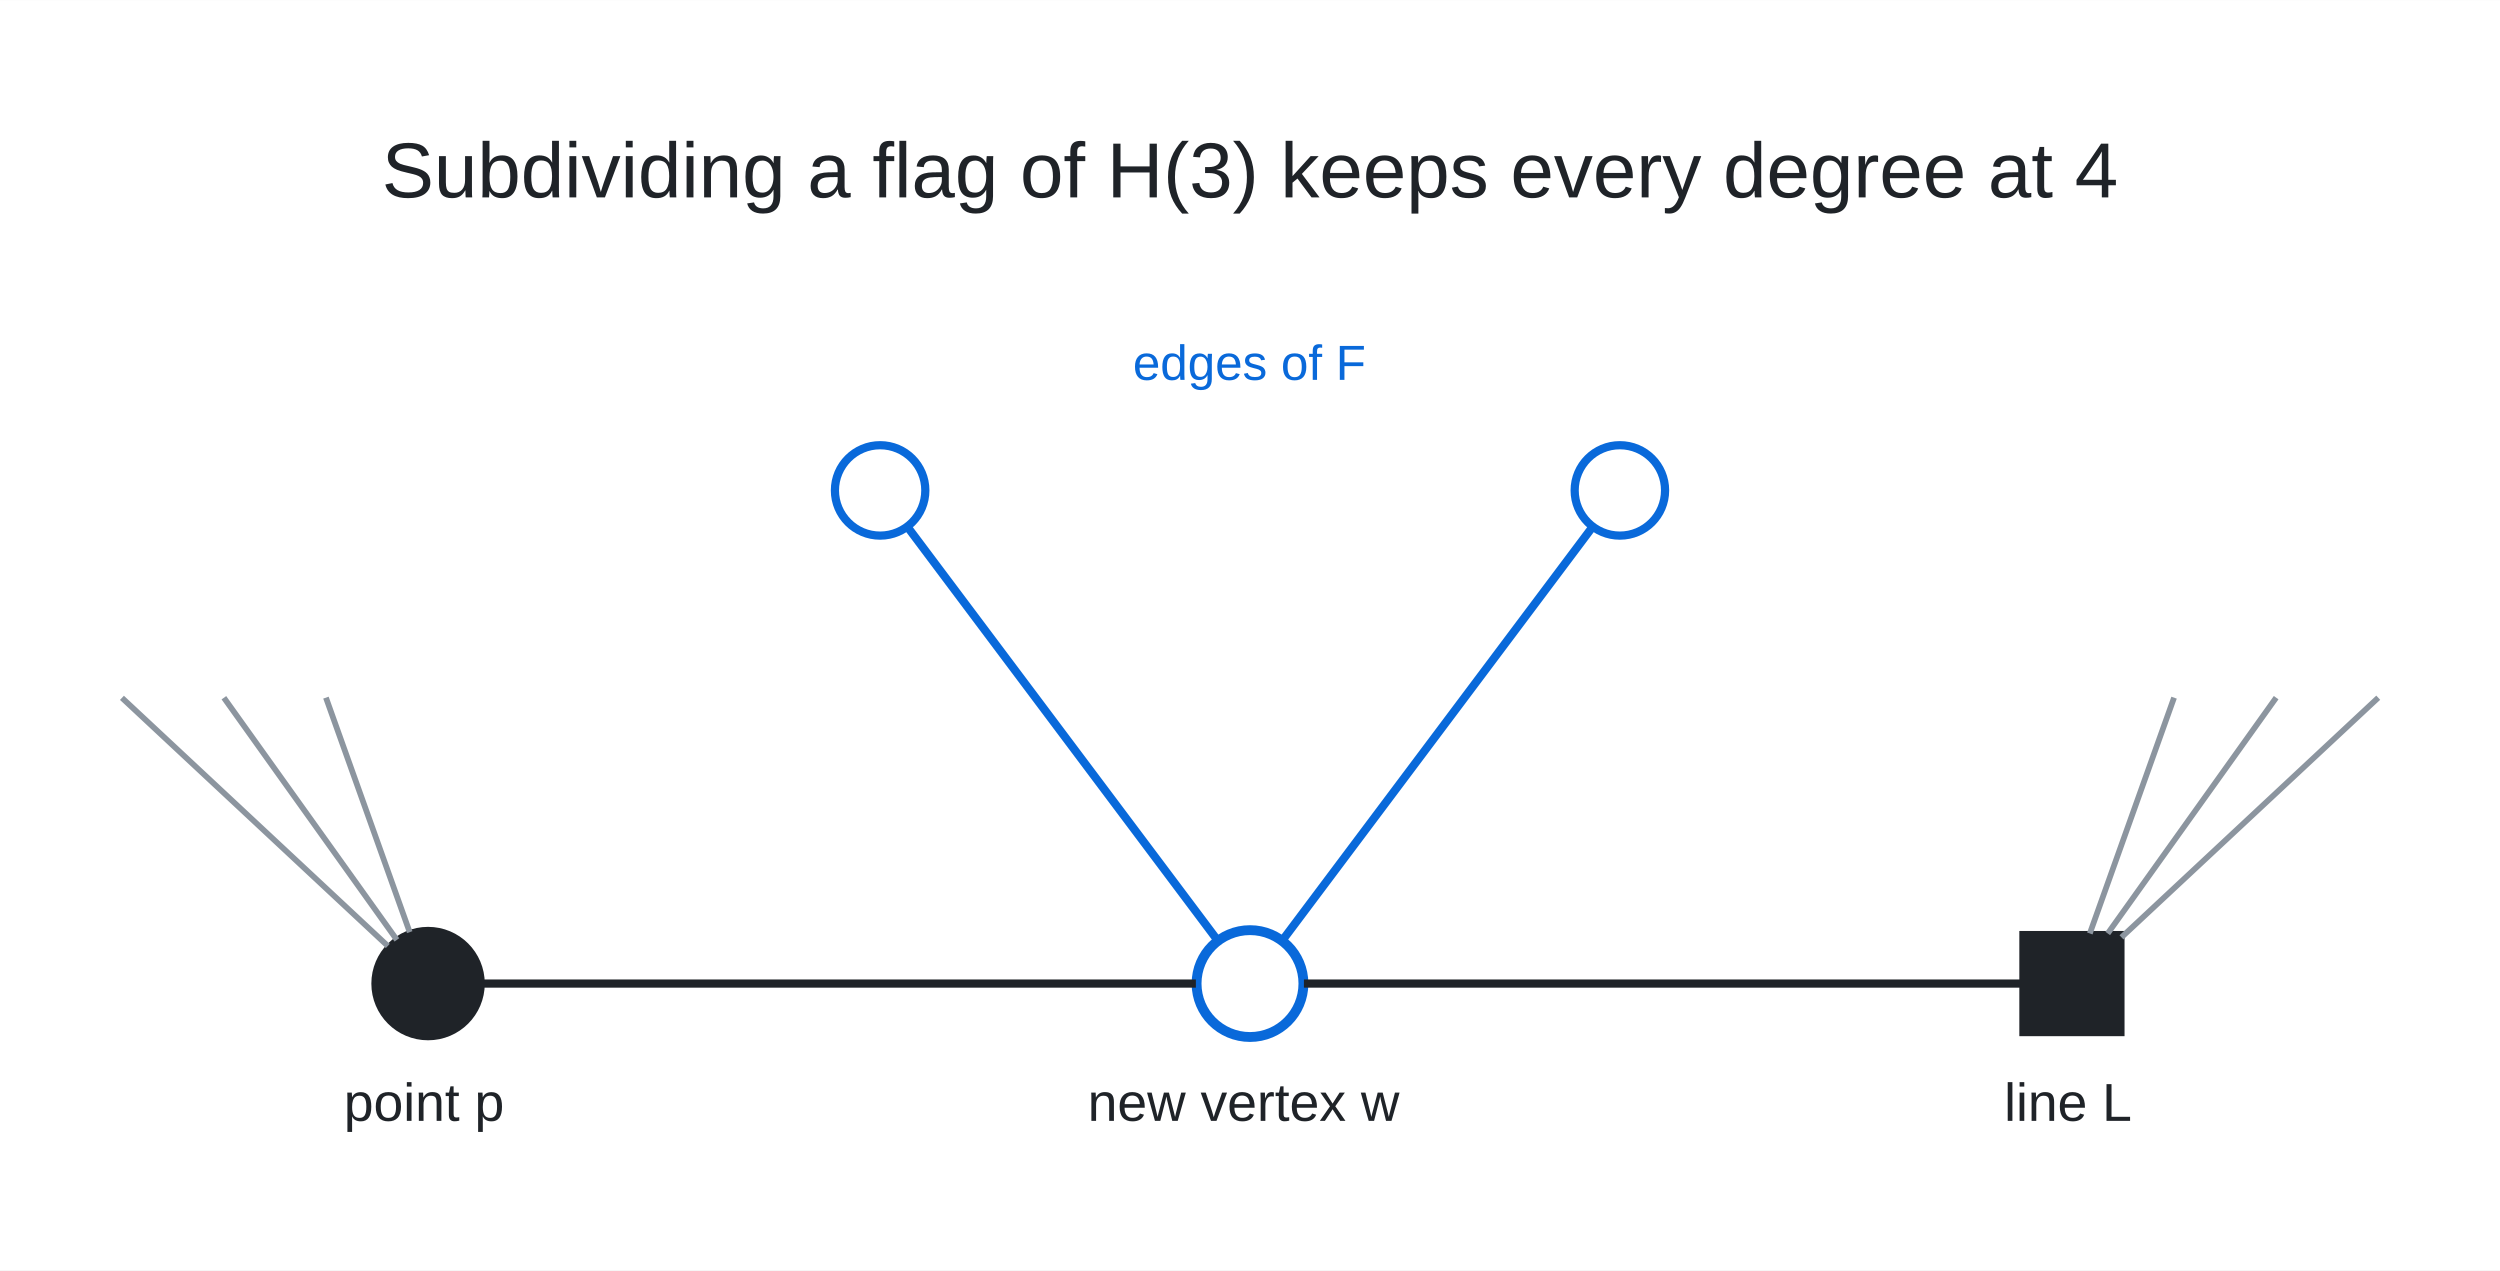
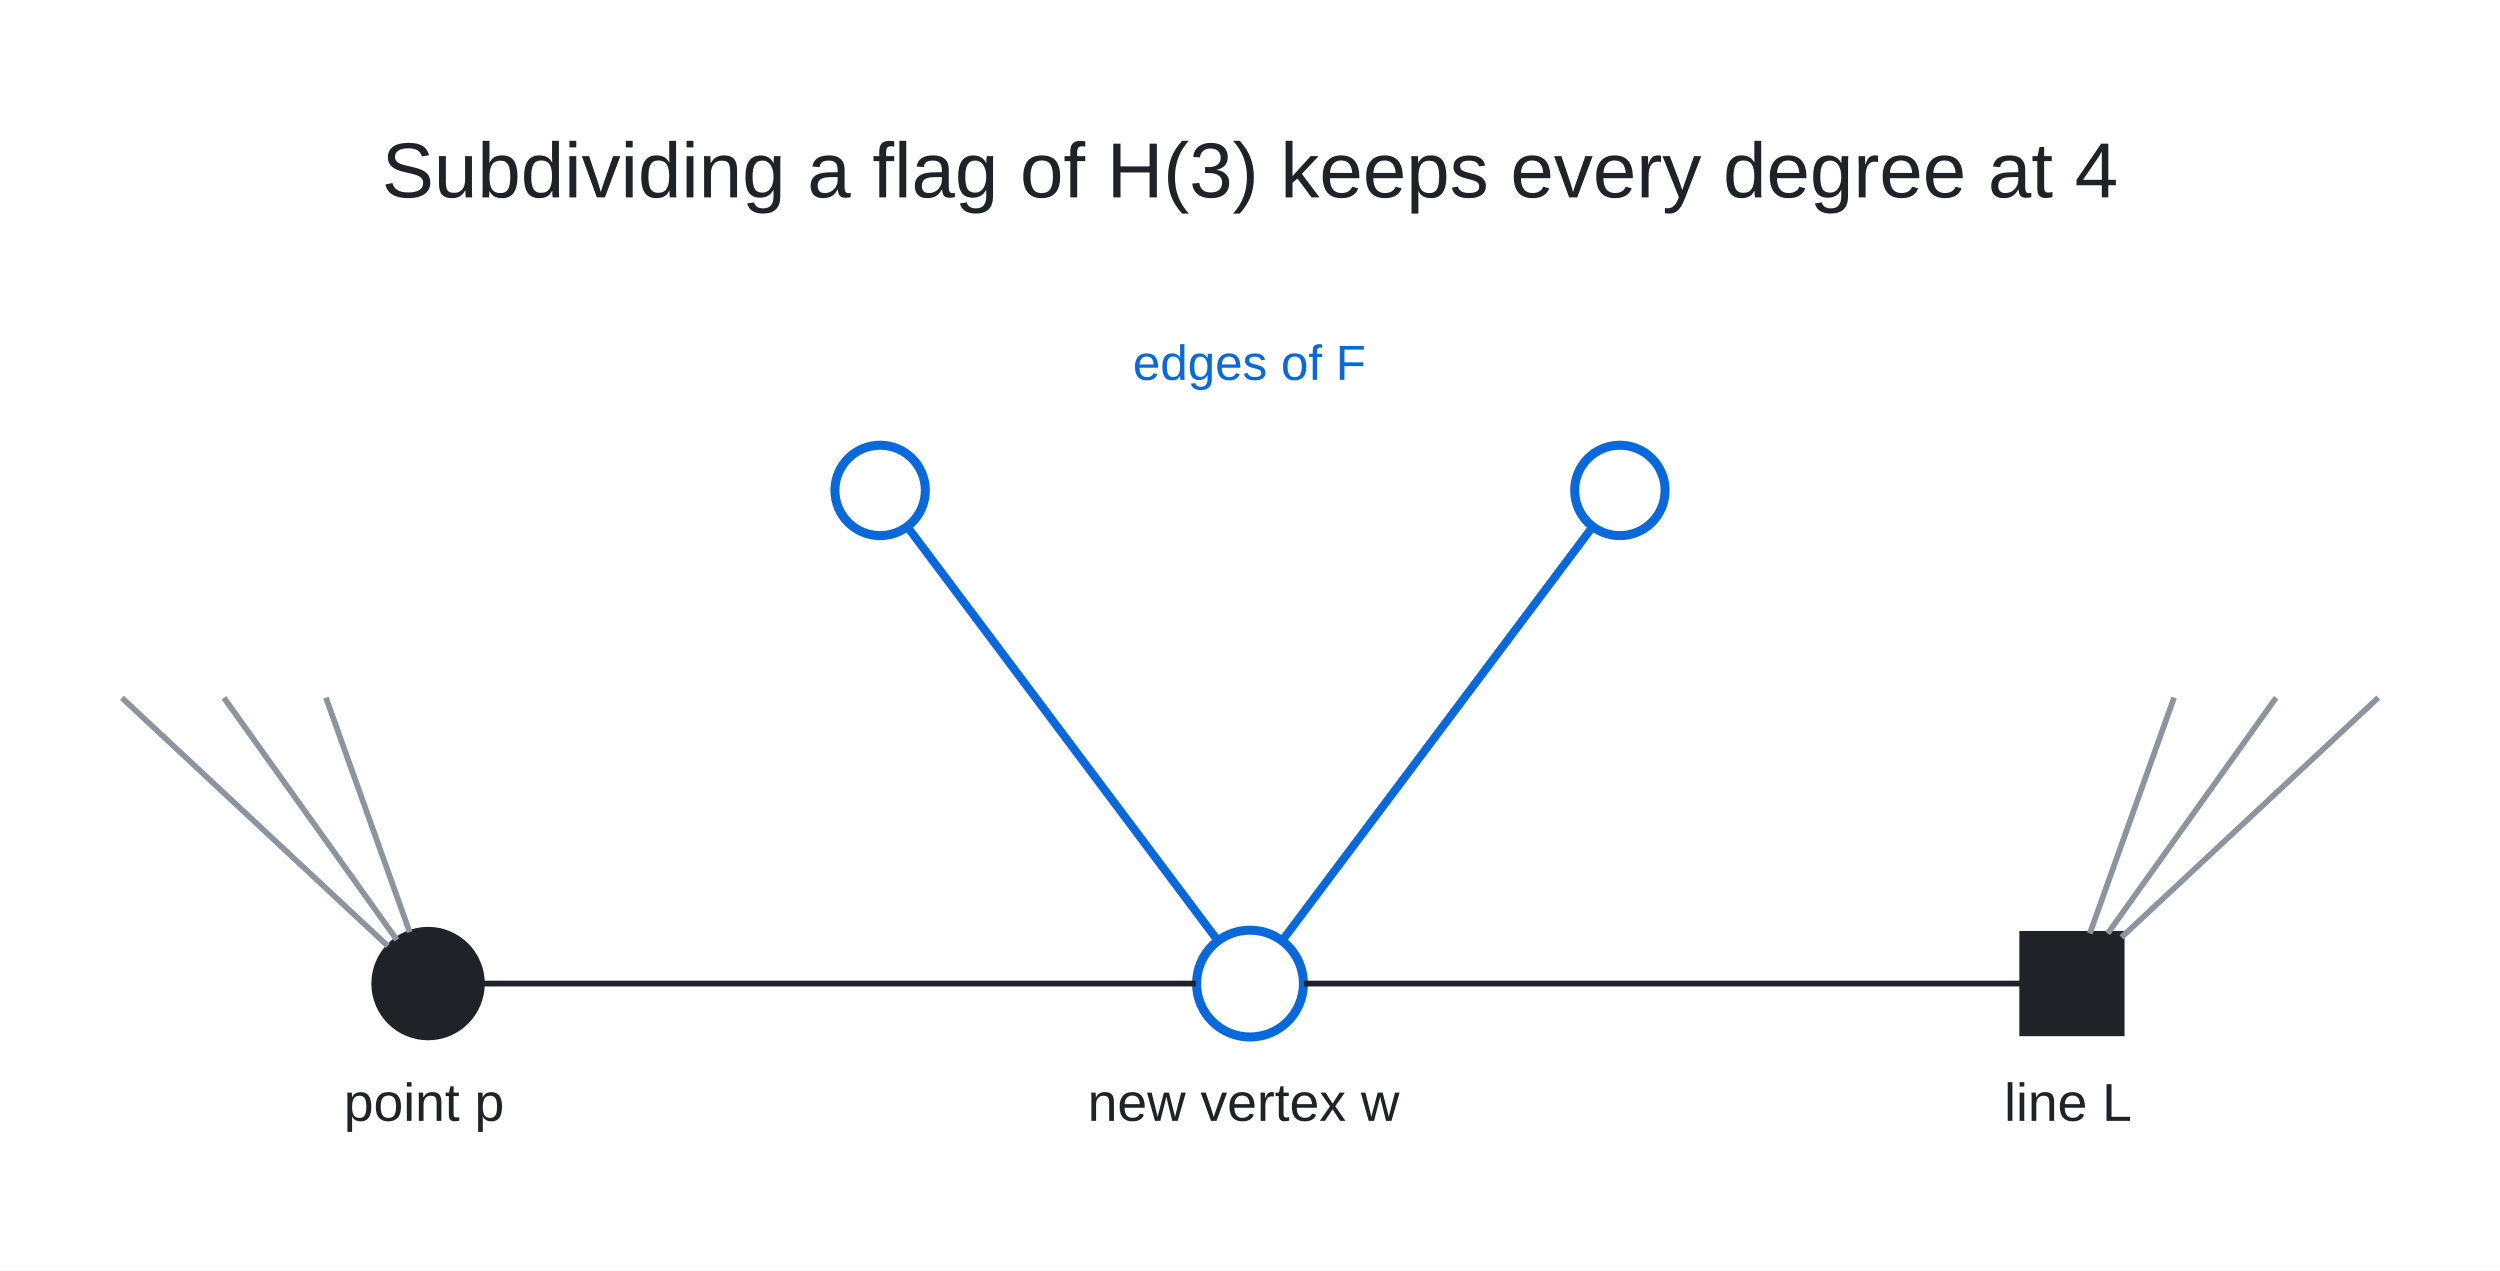
<svg xmlns="http://www.w3.org/2000/svg" width="608pt" height="309pt" viewBox="0.00 0.00 608.32 309.10">
  <g id="graph0" class="graph" transform="scale(1 1) rotate(0) translate(28.8 280.3)">
    <polygon fill="white" stroke="transparent" points="-28.8,28.8 -28.8,-280.3 579.52,-280.3 579.52,28.8 -28.8,28.8" />
    <text text-anchor="middle" x="275.36" y="-232.3" font-family="Arial" font-size="19.00" fill="#1f2328">Subdividing a flag of H(3) keeps every degree at 4</text>
    <text text-anchor="middle" x="275.36" y="-211.3" font-family="Arial" font-size="19.00" fill="#1f2328"> </text>
    <g id="node2" class="node">
      <ellipse fill="#1f2328" stroke="#1f2328" stroke-width="1.6" cx="75.36" cy="-41" rx="13" ry="13" />
    </g>
    <g id="edge1" class="edge">
      <path fill="none" stroke="#8c959f" stroke-width="1.4" d="M70.89,-53.51C64.15,-72.39 52,-106.4 50.51,-110.58" />
    </g>
    <g id="edge3" class="edge">
      <path fill="none" stroke="#8c959f" stroke-width="1.4" d="M67.77,-51.63C54.65,-69.99 28.86,-106.11 25.68,-110.55" />
    </g>
    <g id="edge5" class="edge">
      <path fill="none" stroke="#8c959f" stroke-width="1.4" d="M65.56,-50.15C46.5,-67.94 5.87,-105.86 0.87,-110.53" />
    </g>
    <g id="node9" class="node">
-       <ellipse fill="none" stroke="#0969da" stroke-width="2.4" cx="275.36" cy="-41" rx="13" ry="13" />
+       <ellipse fill="none" stroke="#0969da" stroke-width="2.2" cx="275.36" cy="-41" rx="13" ry="13" />
    </g>
    <g id="edge7" class="edge">
-       <path fill="none" stroke="#1f2328" stroke-width="2" d="M88.48,-41C124.72,-41 225.89,-41 262.19,-41" />
+       <path fill="none" stroke="#1f2328" stroke-width="1.4" d="M88.48,-41C124.72,-41 225.89,-41 262.19,-41" />
    </g>
    <g id="node4" class="node">
      <polygon fill="#1f2328" stroke="#1f2328" stroke-width="1.6" points="487.36,-53 463.36,-53 463.36,-29 487.36,-29 487.36,-53" />
    </g>
    <g id="edge2" class="edge">
      <path fill="none" stroke="#8c959f" stroke-width="1.4" d="M479.71,-53.19C486.43,-72 498.7,-106.35 500.21,-110.57" />
    </g>
    <g id="edge4" class="edge">
      <path fill="none" stroke="#8c959f" stroke-width="1.4" d="M484.07,-53.19C497.5,-72 522.04,-106.35 525.05,-110.57" />
    </g>
    <g id="edge6" class="edge">
      <path fill="none" stroke="#8c959f" stroke-width="1.4" d="M487.41,-52.25C507.29,-70.8 545.22,-106.2 549.89,-110.56" />
    </g>
    <g id="edge8" class="edge">
-       <path fill="none" stroke="#1f2328" stroke-width="2" d="M288.48,-41C325.07,-41 427.84,-41 463.22,-41" />
+       <path fill="none" stroke="#1f2328" stroke-width="1.4" d="M288.48,-41C325.07,-41 427.84,-41 463.22,-41" />
    </g>
    <g id="node10" class="node">
-       <ellipse fill="none" stroke="#0969da" stroke-width="2" cx="185.36" cy="-161" rx="11" ry="11" />
+       <ellipse fill="none" stroke="#0969da" stroke-width="2.2" cx="185.36" cy="-161" rx="11" ry="11" />
    </g>
    <g id="edge9" class="edge">
      <path fill="none" stroke="#0969da" stroke-width="2" d="M267.37,-51.65C249.82,-75.05 208.16,-130.6 191.96,-152.19" />
    </g>
    <g id="node11" class="node">
-       <ellipse fill="none" stroke="#0969da" stroke-width="2" cx="365.36" cy="-161" rx="11" ry="11" />
+       <ellipse fill="none" stroke="#0969da" stroke-width="2.2" cx="365.36" cy="-161" rx="11" ry="11" />
    </g>
    <g id="edge10" class="edge">
      <path fill="none" stroke="#0969da" stroke-width="2" d="M283.35,-51.65C300.9,-75.05 342.56,-130.6 358.76,-152.19" />
    </g>
    <g id="node12" class="node">
      <text text-anchor="start" x="54.86" y="-7.6" font-family="Arial" font-size="13.00" fill="#1f2328">point p</text>
    </g>
    <g id="node13" class="node">
      <text text-anchor="start" x="458.86" y="-7.6" font-family="Arial" font-size="13.00" fill="#1f2328">line L</text>
    </g>
    <g id="node14" class="node">
      <text text-anchor="start" x="235.86" y="-7.6" font-family="Arial" font-size="13.00" fill="#1f2328">new vertex w</text>
    </g>
    <g id="node15" class="node">
      <text text-anchor="start" x="246.86" y="-187.9" font-family="Arial" font-size="12.00" fill="#0969da">edges of F</text>
    </g>
  </g>
</svg>
